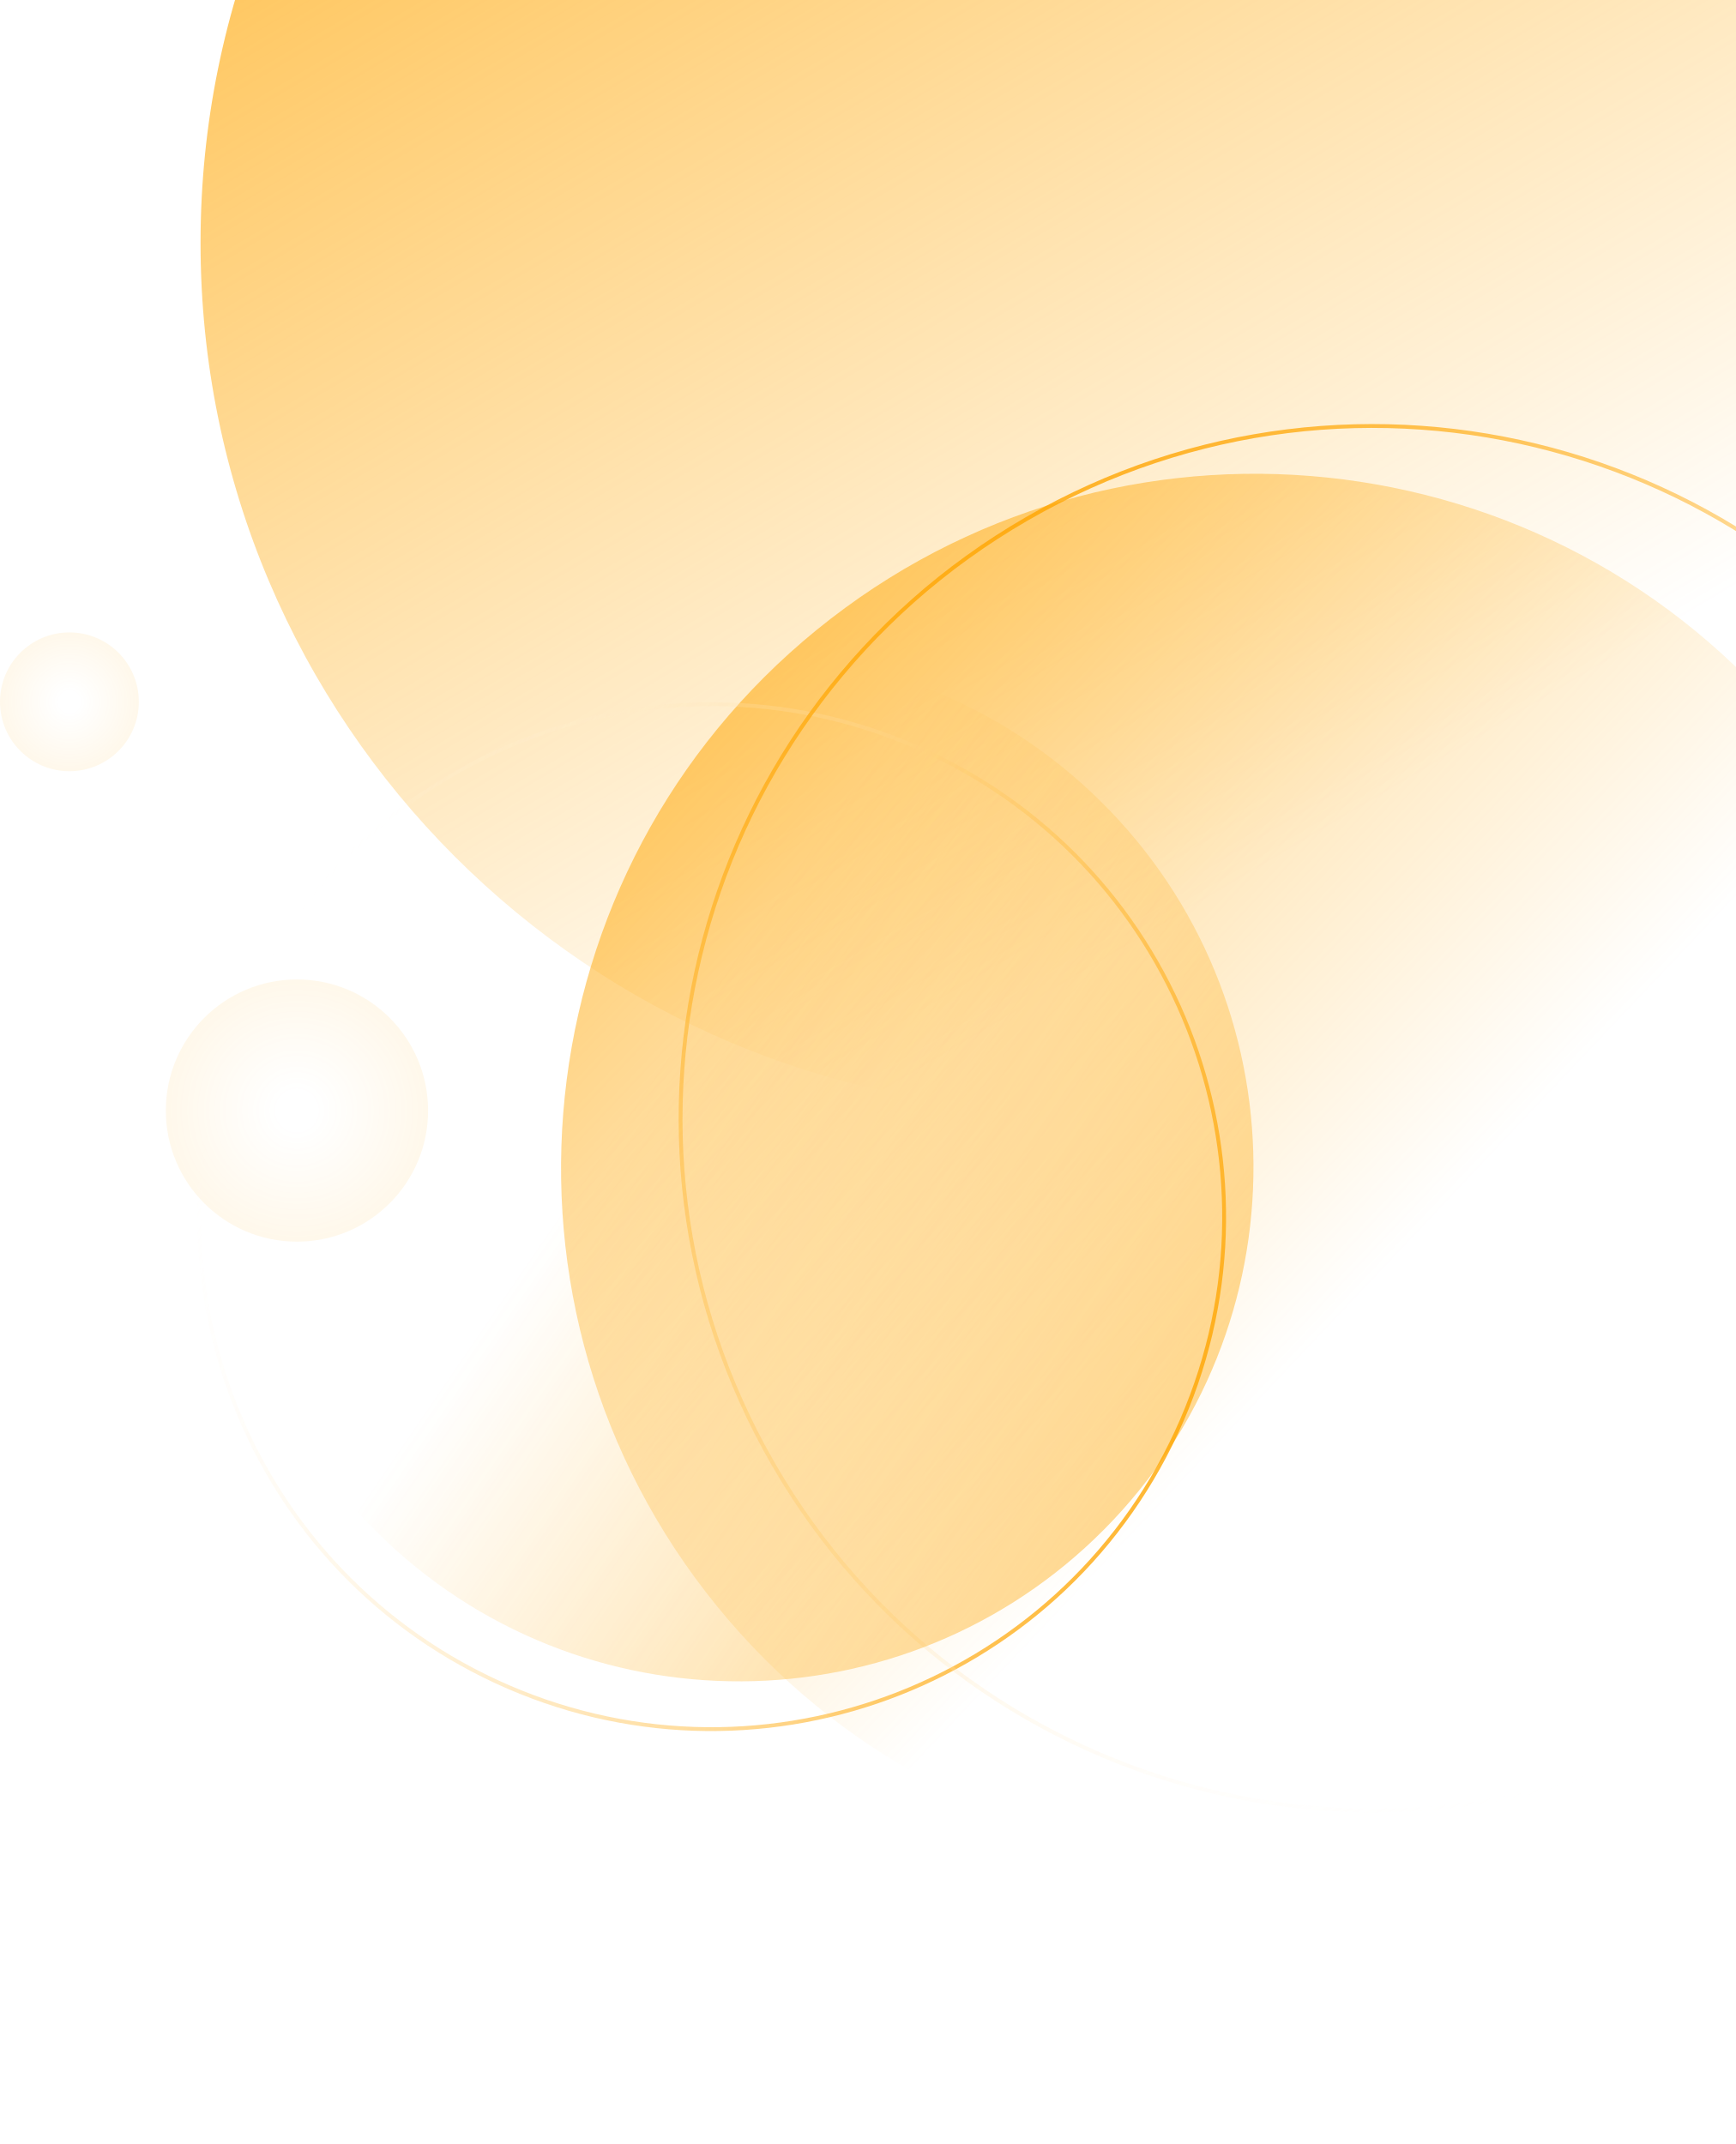
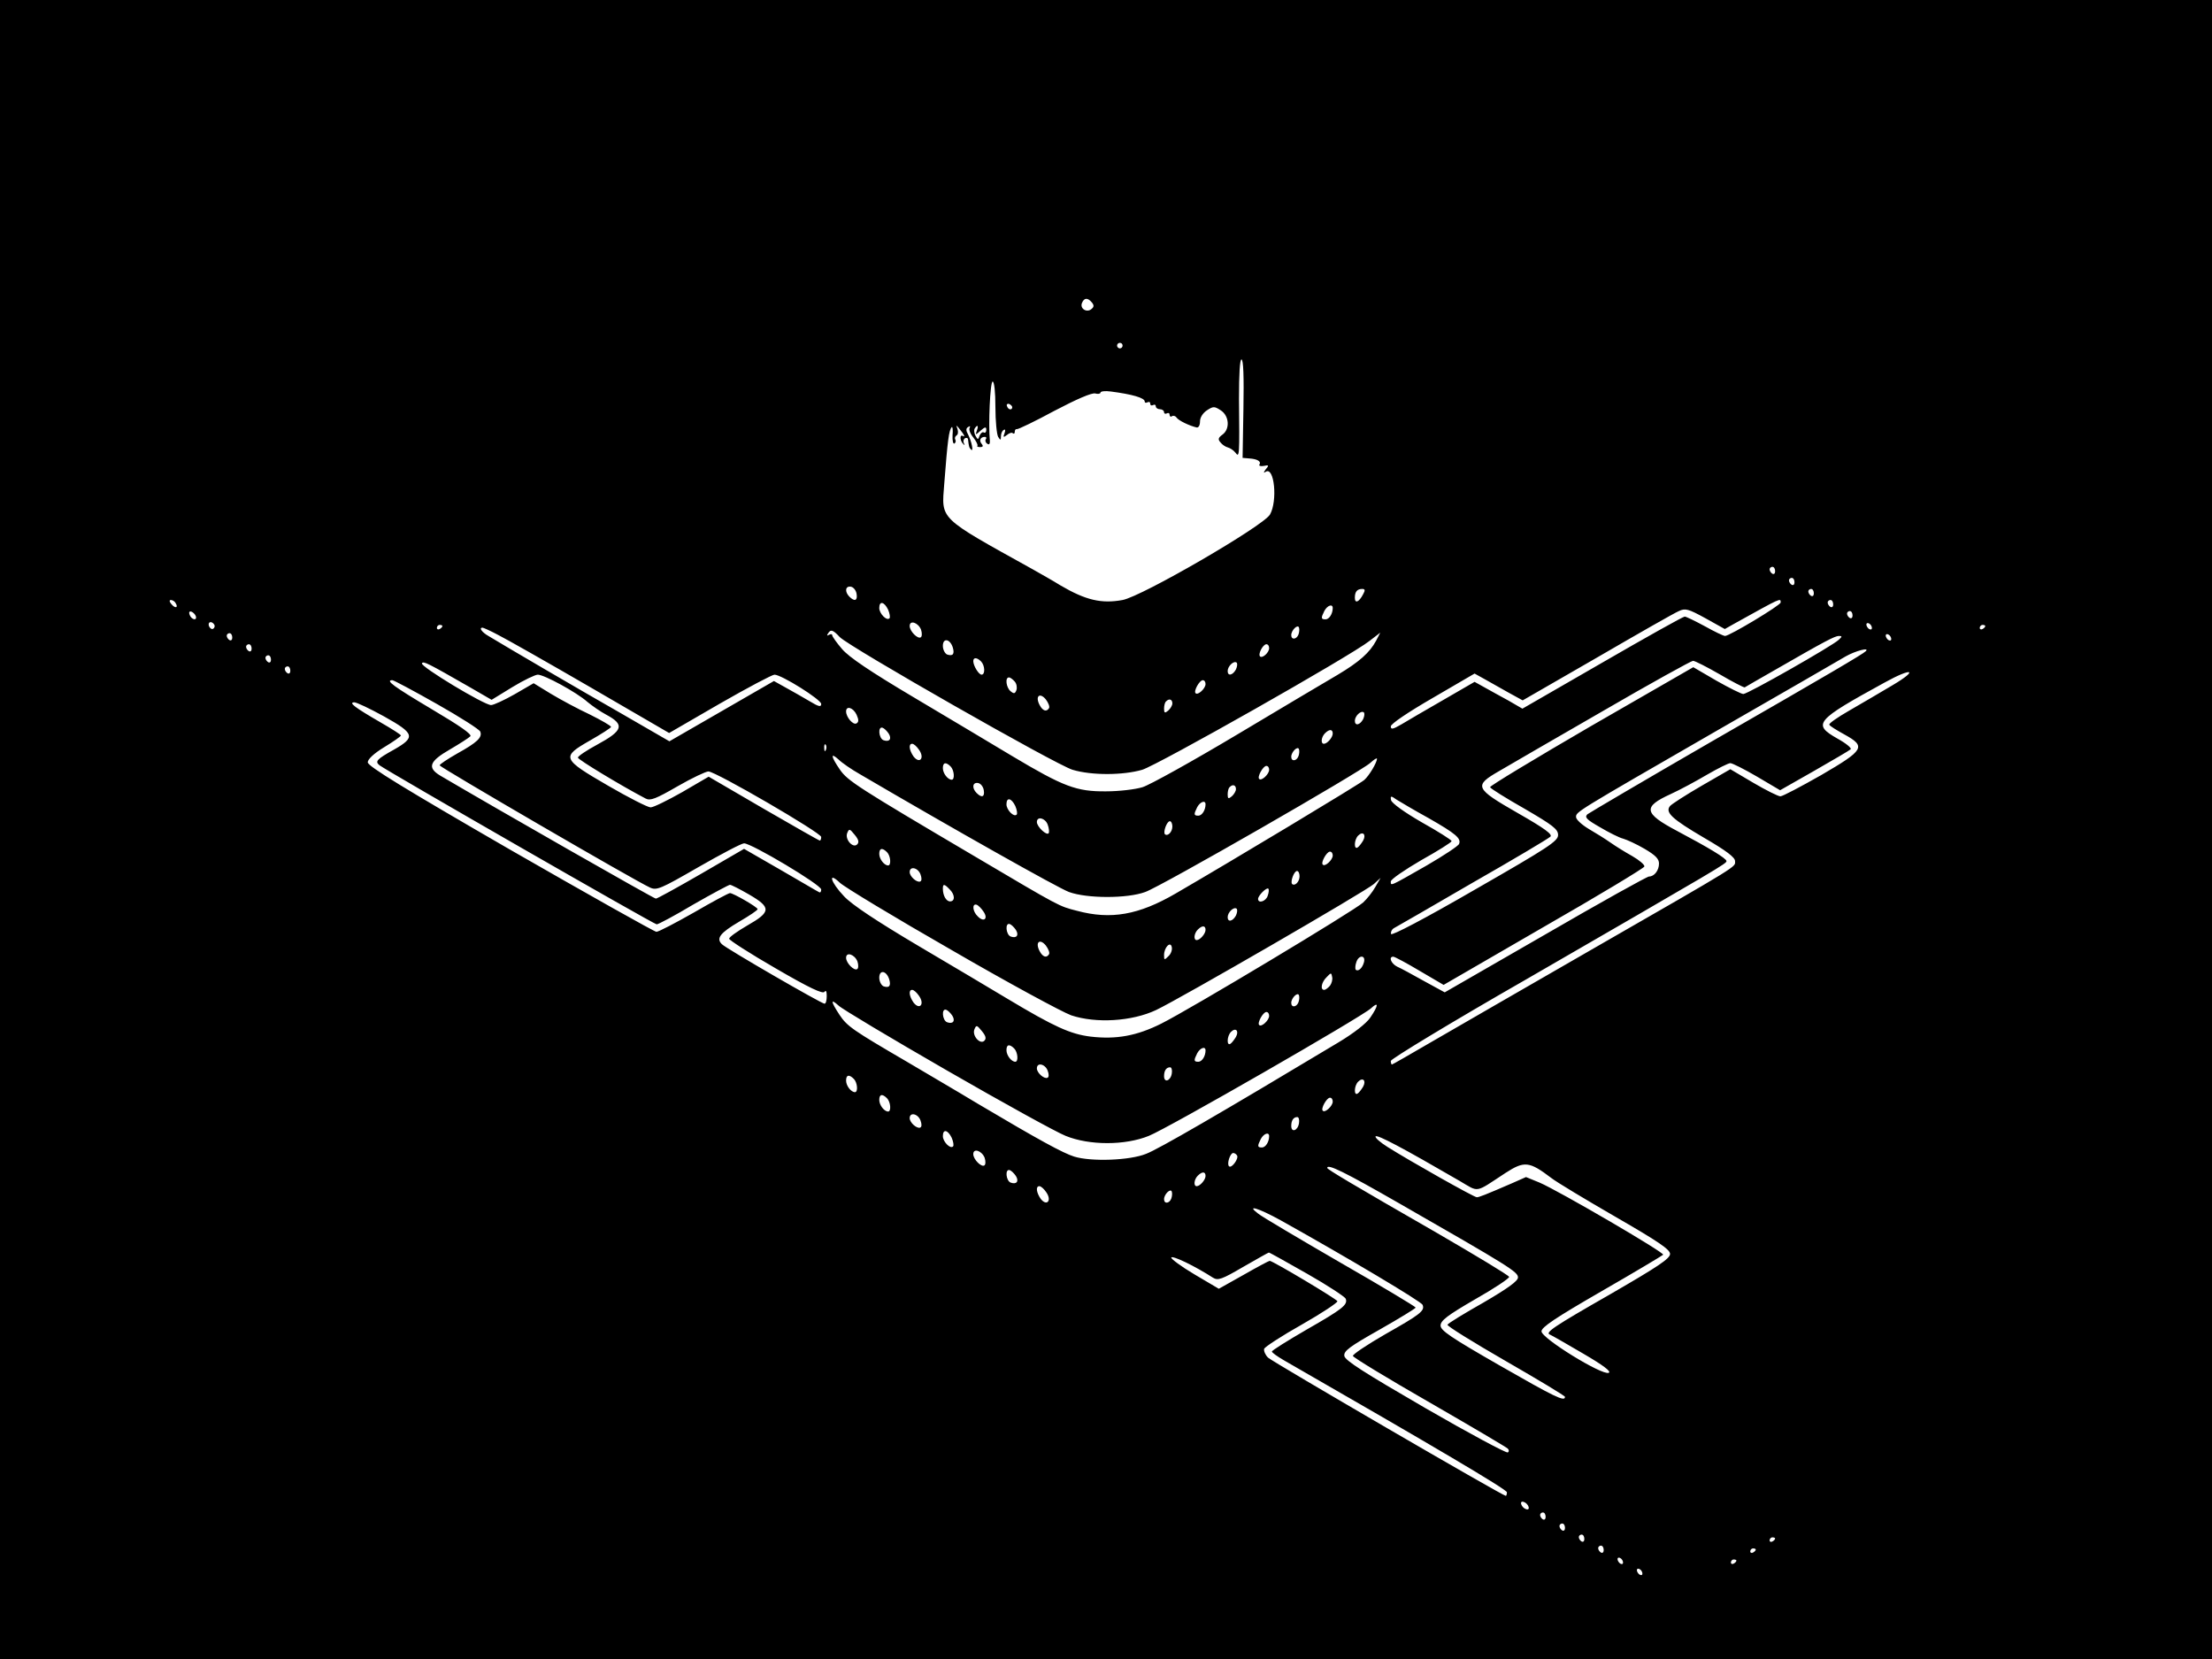
- <svg xmlns="http://www.w3.org/2000/svg" xmlns:xlink="http://www.w3.org/1999/xlink" fill="none" height="556" viewBox="0 0 450 556" width="450">
-   <linearGradient id="a">
-     <stop offset="0" stop-color="#FFA500" />
-     <stop offset="1" stop-color="#FFA500" stop-opacity="0" />
-   </linearGradient>
-   <linearGradient id="b" gradientUnits="userSpaceOnUse" x1="-54.5" x2="222" xlink:href="#a" y1="-178" y2="288" />
-   <linearGradient id="c">
-     <stop offset=".146" stop-color="#FFA500" stop-opacity="0" />
-     <stop offset="1" stop-color="#FFA500" stop-opacity=".08" />
-   </linearGradient>
-   <radialGradient id="d" cx="0" cy="0" gradientTransform="matrix(0 18 -18 0 17.9997 182)" gradientUnits="userSpaceOnUse" r="1" xlink:href="#c" />
-   <radialGradient id="e" cx="0" cy="0" gradientTransform="matrix(0 34 -34 0 76.9997 288)" gradientUnits="userSpaceOnUse" r="1" xlink:href="#c" />
-   <linearGradient id="f" gradientUnits="userSpaceOnUse" x1="226.775" x2="292.157" xlink:href="#a" y1="-66.155" y2="351.421" />
-   <linearGradient id="g">
-     <stop offset="0" stop-color="#FFA500" />
-     <stop offset="1" stop-color="#fff" stop-opacity="0" />
-   </linearGradient>
-   <linearGradient id="h" gradientUnits="userSpaceOnUse" x1="184.521" x2="184.521" xlink:href="#g" y1="182.159" y2="448.882" />
-   <linearGradient id="i" gradientUnits="userSpaceOnUse" x1="356" x2="356" xlink:href="#g" y1="110" y2="470" />
-   <linearGradient id="j" gradientUnits="userSpaceOnUse" x1="118.524" x2="166.965" xlink:href="#a" y1="29.25" y2="338.63" />
-   <circle cx="277" cy="63" fill="url(#b)" r="225" />
-   <circle cx="18" cy="182" fill="url(#d)" r="18" />
-   <circle cx="77" cy="288" fill="url(#e)" r="34" />
-   <circle cx="325.486" cy="302.87" fill="url(#f)" r="180" transform="matrix(.7913815 -.6113226 .6113226 .7913815 -117.2489 262.1613)" />
-   <circle cx="184.521" cy="315.521" opacity=".8" r="132.862" stroke="url(#h)" transform="matrix(-.4206242 .907235 -.907235 -.4206242 548.3867 280.8329)" />
-   <circle cx="356" cy="290" opacity=".8" r="179.5" stroke="url(#i)" transform="matrix(.8660254 -.5 .5 .8660254 -97.30504 216.8526)" />
-   <circle cx="191.659" cy="302.659" fill="url(#j)" opacity=".8" r="133.362" transform="matrix(-.6860597 .7275453 -.7275453 -.6860597 543.3466 370.8605)" />
+ <svg xmlns="http://www.w3.org/2000/svg" version="1.0" width="800pt" height="600pt" viewBox="0 0 800 600" preserveAspectRatio="xMidYMid meet">
+   <g transform="translate(0,600) scale(0.1,-0.1)" fill="#000000" stroke="none">
+     <path d="M0 3000 l0 -3000 4000 0 4000 0 0 3000 0 3000 -4000 0 -4000 0 0 -3000z m3949 1906 c8 -10 8 -16 -2 -24 -17 -14 -42 2 -34 22 8 20 21 20 36 2z m111 -156 c0 -5 -4 -10 -10 -10 -5 0 -10 5 -10 10 0 6 5 10 10 10 6 0 10 -4 10 -10z m437 -228 l-3 -178 24 -2 c30 -2 44 -11 37 -22 -3 -5 4 -7 16 -5 18 4 19 2 7 -12 -9 -12 -9 -15 0 -9 31 19 43 -106 15 -155 -25 -42 -463 -296 -533 -309 -76 -14 -133 -1 -225 53 -27 17 -72 42 -100 58 -344 191 -330 178 -320 309 12 157 17 195 27 205 3 4 5 -10 3 -29 -1 -19 2 -33 7 -30 4 3 6 9 3 14 -3 5 -1 11 4 15 6 3 7 13 4 23 -7 18 -5 17 17 -12 8 -11 10 -17 3 -13 -13 8 -12 -18 2 -30 4 -4 5 -3 1 4 -3 6 -2 14 4 18 5 3 11 1 11 -4 3 -26 4 -30 11 -37 10 -10 2 30 -11 55 -8 14 -8 22 1 27 6 4 8 3 5 -3 -4 -6 2 -22 13 -35 11 -14 17 -27 15 -30 -3 -3 2 -5 10 -5 10 0 12 4 5 12 -10 12 -4 25 12 25 5 0 7 -4 3 -9 -3 -5 0 -13 6 -16 6 -5 10 0 9 11 -6 57 1 214 10 214 6 0 10 -38 10 -92 0 -51 5 -100 10 -108 8 -13 10 -13 10 2 0 9 4 20 10 23 6 4 7 -1 3 -12 -6 -15 -4 -16 9 -6 8 7 18 10 21 6 4 -3 7 -1 7 5 0 7 3 11 8 10 4 -1 65 28 135 66 80 42 135 66 148 63 10 -3 19 -1 19 3 0 5 17 7 38 4 77 -10 122 -23 122 -36 0 -5 5 -6 10 -3 6 3 10 1 10 -5 0 -6 5 -8 10 -5 6 3 10 1 10 -4 0 -6 7 -11 15 -11 8 0 15 -5 15 -11 0 -5 5 -7 10 -4 6 3 10 1 10 -5 0 -6 4 -9 9 -5 5 3 13 0 16 -5 7 -11 47 -30 73 -36 7 -1 12 8 12 22 0 14 10 30 25 40 23 15 27 15 50 0 31 -20 34 -68 6 -88 -15 -11 -17 -17 -7 -28 6 -8 18 -16 26 -18 8 -2 21 -10 28 -19 15 -20 15 -12 13 195 0 89 3 142 9 142 7 0 9 -64 7 -178z m-836 5 c-1 -12 -15 -9 -19 4 -3 6 1 10 8 8 6 -3 11 -8 11 -12z m-128 -84 c-6 -17 -5 -17 14 0 16 14 20 14 20 2 0 -8 -4 -12 -9 -9 -4 3 -11 -2 -15 -11 -5 -16 -7 -16 -15 -1 -5 9 -6 21 -3 26 10 16 15 11 8 -7z m2887 -509 c0 -8 -4 -12 -10 -9 -5 3 -10 10 -10 16 0 5 5 9 10 9 6 0 10 -7 10 -16z m70 -40 c0 -8 -4 -12 -10 -9 -5 3 -10 10 -10 16 0 5 5 9 10 9 6 0 10 -7 10 -16z m-3392 -42 c4 -24 -7 -29 -26 -10 -18 18 -15 40 6 36 9 -2 18 -13 20 -26z m1832 -1 c-15 -29 -30 -35 -30 -13 0 22 8 32 27 32 10 0 11 -5 3 -19z m1630 3 c0 -8 -4 -12 -10 -9 -5 3 -10 10 -10 16 0 5 5 9 10 9 6 0 10 -7 10 -16z m-5925 -35 c11 -17 -1 -21 -15 -4 -8 9 -8 15 -2 15 6 0 14 -5 17 -11z m5805 2 c0 -10 -185 -121 -201 -121 -6 0 -39 16 -73 35 -35 19 -68 35 -73 35 -6 0 -140 -75 -299 -167 l-288 -166 -50 29 c-28 15 -67 37 -87 48 l-36 20 -114 -66 c-63 -36 -131 -76 -151 -88 -31 -18 -38 -19 -38 -7 0 9 62 51 152 103 l151 88 36 -20 c20 -11 59 -33 87 -49 l51 -28 269 155 c148 86 281 162 296 168 23 11 34 8 96 -26 l70 -39 39 22 c166 92 163 91 163 74z m190 -7 c0 -8 -4 -12 -10 -9 -5 3 -10 10 -10 16 0 5 5 9 10 9 6 0 10 -7 10 -16z m-3418 -19 c6 -14 8 -28 5 -31 -10 -11 -37 17 -37 37 0 27 18 23 32 -6z m1608 6 c0 -21 -13 -41 -26 -41 -17 0 -17 5 -4 31 11 20 30 26 30 10z m-4112 -29 c6 -18 -15 -14 -22 4 -4 10 -1 14 6 12 6 -2 14 -10 16 -16z m5992 2 c0 -8 -4 -12 -10 -9 -5 3 -10 10 -10 16 0 5 5 9 10 9 6 0 10 -7 10 -16z m-5925 -33 c3 -5 1 -12 -4 -15 -5 -3 -11 1 -15 9 -6 16 9 21 19 6z m2556 -18 c4 -12 4 -25 -1 -28 -11 -7 -40 22 -40 41 0 23 31 12 41 -13z m3439 6 c0 -6 -4 -7 -10 -4 -5 3 -10 11 -10 16 0 6 5 7 10 4 6 -3 10 -11 10 -16z m-5170 7 c0 -3 -4 -8 -10 -11 -5 -3 -10 -1 -10 4 0 6 5 11 10 11 6 0 10 -2 10 -4z m3096 -31 c-7 -18 -26 -20 -26 -2 0 18 24 41 28 27 2 -6 1 -17 -2 -25z m2484 31 c0 -3 -4 -8 -10 -11 -5 -3 -10 -1 -10 4 0 6 5 11 10 11 6 0 10 -2 10 -4z m-5379 -32 c28 -14 178 -99 335 -190 l284 -165 183 106 c101 58 190 105 198 105 25 0 169 -90 169 -106 0 -12 -9 -10 -42 10 -24 14 -62 36 -86 49 l-43 24 -189 -109 -189 -109 -173 100 c-156 89 -409 237 -480 280 -25 14 -37 31 -23 31 3 0 28 -11 56 -26z m1236 -8 c35 -36 782 -462 842 -480 70 -21 183 -20 252 0 56 17 754 412 822 466 l39 30 -15 -29 c-23 -43 -61 -77 -140 -124 -40 -23 -204 -121 -365 -217 -161 -96 -314 -181 -340 -189 -26 -8 -85 -15 -132 -15 -107 -1 -154 17 -340 128 -74 45 -235 140 -357 213 -155 92 -232 144 -257 173 -20 23 -36 46 -36 50 0 5 -5 6 -12 2 -7 -4 -8 -3 -4 4 10 17 18 15 43 -12z m-2197 -2 c0 -8 -4 -12 -10 -9 -5 3 -10 10 -10 16 0 5 5 9 10 9 6 0 10 -7 10 -16z m6000 -5 c0 -6 -4 -7 -10 -4 -5 3 -10 11 -10 16 0 6 5 7 10 4 6 -3 10 -11 10 -16z m-190 -3 c-23 -22 -329 -196 -345 -196 -7 0 -51 22 -97 48 l-84 49 -370 -213 c-203 -118 -367 -217 -365 -221 2 -5 58 -40 125 -78 103 -60 121 -74 121 -95 0 -22 -35 -45 -300 -197 -185 -107 -302 -168 -304 -161 -2 7 2 16 10 21 8 4 136 78 284 164 149 85 275 160 282 167 9 8 -19 29 -117 85 -157 90 -161 99 -67 153 34 20 203 118 375 217 172 100 319 181 325 181 7 0 50 -22 97 -49 46 -27 87 -48 90 -47 3 2 53 31 111 64 184 106 214 121 229 122 13 0 13 -2 0 -14z m-3204 -28 c7 -24 0 -32 -21 -25 -8 4 -15 18 -15 31 0 30 26 26 36 -6z m-2536 -4 c0 -8 -4 -12 -10 -9 -5 3 -10 10 -10 16 0 5 5 9 10 9 6 0 10 -7 10 -16z m3680 2 c0 -16 -24 -38 -33 -30 -8 9 11 44 23 44 6 0 10 -6 10 -14z m2158 -11 c-11 -11 -130 -81 -558 -327 -239 -138 -441 -257 -449 -263 -11 -11 -3 -19 46 -47 32 -19 70 -38 83 -41 14 -4 49 -20 78 -37 39 -23 52 -36 52 -53 0 -25 -17 -47 -36 -47 -7 0 -176 -94 -376 -210 l-363 -209 -75 41 c-41 23 -85 47 -97 52 -22 11 -32 36 -14 36 5 0 48 -23 95 -51 l87 -51 361 209 c199 114 363 213 365 219 2 6 -18 23 -44 38 -27 15 -62 37 -79 49 -17 12 -52 34 -78 49 -25 15 -46 34 -46 43 0 19 -5 16 505 310 237 136 448 258 470 271 35 20 88 34 73 19z m-5768 -31 c0 -8 -4 -12 -10 -9 -5 3 -10 10 -10 16 0 5 5 9 10 9 6 0 10 -7 10 -16z m2568 -6 c14 -14 16 -48 2 -48 -10 0 -30 32 -30 49 0 14 13 14 28 -1z m-1846 -95 l76 -44 75 46 c41 25 83 45 92 45 23 0 141 -64 180 -99 17 -14 47 -35 68 -46 67 -36 61 -57 -33 -108 -39 -21 -70 -42 -70 -47 0 -7 157 -102 245 -148 17 -9 37 -1 115 44 52 30 103 54 112 54 26 0 408 -222 408 -237 0 -7 -2 -13 -5 -13 -3 0 -94 52 -203 115 l-199 116 -96 -56 c-53 -30 -104 -55 -114 -55 -10 0 -79 35 -153 78 -169 98 -171 104 -66 164 42 24 76 46 76 49 0 4 -35 24 -77 45 -43 20 -106 54 -141 75 l-62 38 -69 -40 c-37 -21 -76 -39 -85 -39 -25 0 -257 140 -250 151 5 9 19 2 176 -88z m2768 66 c-12 -22 -30 -25 -30 -6 0 17 21 38 32 31 4 -3 3 -14 -2 -25z m-3420 -5 c0 -8 -4 -12 -10 -9 -5 3 -10 10 -10 16 0 5 5 9 10 9 6 0 10 -7 10 -16z m5795 -52 c-44 -26 -115 -68 -157 -92 -42 -24 -75 -47 -72 -51 2 -5 27 -20 54 -35 80 -44 73 -56 -83 -147 -74 -42 -140 -77 -148 -77 -8 0 -52 22 -98 49 l-83 49 -104 -60 c-57 -33 -108 -66 -114 -73 -19 -23 7 -47 123 -115 81 -47 112 -71 112 -84 0 -23 30 -5 -520 -321 -236 -136 -495 -285 -574 -331 -79 -46 -145 -84 -147 -84 -2 0 -4 6 -4 13 0 7 219 140 488 294 711 411 727 420 726 429 -1 10 -64 48 -179 109 -121 64 -124 87 -23 133 35 16 94 48 133 71 38 22 76 41 83 41 7 0 51 -22 97 -49 l83 -49 123 70 c68 39 128 74 132 78 5 4 -17 22 -48 39 -91 52 -80 65 170 202 101 56 126 48 30 -9z m-3175 13 c7 -8 9 -22 6 -31 -5 -13 -9 -14 -21 -4 -16 13 -21 50 -6 50 5 0 14 -7 21 -15z m-2090 -81 c83 -47 154 -92 157 -100 8 -21 -11 -39 -83 -79 -35 -20 -64 -39 -64 -43 1 -7 709 -419 761 -442 24 -11 38 -5 175 74 82 47 156 86 165 86 27 0 279 -150 279 -167 0 -8 -3 -12 -7 -10 -5 2 -67 39 -140 81 l-132 76 -155 -90 c-85 -49 -159 -90 -164 -90 -7 0 -573 323 -780 445 -48 29 -39 52 36 95 34 20 67 41 73 47 7 7 -38 38 -141 99 -136 81 -168 104 -141 104 5 0 78 -39 161 -86z m2780 72 c0 -16 -28 -42 -36 -33 -8 7 14 47 26 47 6 0 10 -6 10 -14z m-566 -87 c-9 -15 -23 -10 -34 11 -17 32 0 47 22 21 10 -13 15 -27 12 -32z m446 17 c0 -7 -7 -19 -15 -26 -12 -10 -15 -9 -15 7 0 11 3 23 7 26 11 12 23 8 23 -7z m-2851 -47 c111 -62 115 -75 36 -120 -63 -35 -70 -43 -52 -57 26 -20 992 -575 1002 -575 6 0 66 32 133 72 68 39 128 71 132 71 5 0 36 -16 69 -35 81 -47 80 -63 -6 -112 -36 -21 -66 -42 -66 -48 0 -5 76 -54 168 -107 122 -71 171 -94 177 -85 5 7 8 2 8 -15 0 -16 -3 -28 -8 -28 -11 0 -355 199 -371 215 -22 21 -7 41 63 82 36 21 66 41 66 45 0 7 -88 58 -100 58 -5 0 -63 -31 -130 -70 -67 -38 -128 -70 -136 -70 -7 0 -245 134 -529 297 -384 222 -515 302 -515 316 0 11 22 32 60 55 33 20 60 39 60 42 0 3 -33 24 -73 47 -95 55 -117 72 -96 73 9 0 57 -23 108 -51z m1709 6 c8 -18 8 -26 0 -31 -12 -8 -38 22 -38 43 0 22 26 14 38 -12z m1832 -16 c-12 -22 -30 -25 -30 -6 0 17 21 38 32 31 4 -3 3 -14 -2 -25z m-1716 -52 c12 -19 3 -32 -19 -24 -17 7 -21 51 -3 45 6 -2 16 -12 22 -21z m1606 0 c0 -14 -20 -37 -32 -37 -12 0 -10 24 4 38 16 16 28 15 28 -1z m-1833 -59 c-3 -8 -6 -5 -6 6 -1 11 2 17 5 13 3 -3 4 -12 1 -19z m337 0 c21 -30 2 -52 -20 -24 -16 23 -19 46 -5 46 6 0 17 -10 25 -22z m1372 -23 c-7 -18 -26 -20 -26 -2 0 18 24 41 28 27 2 -6 1 -17 -2 -25z m-1586 -65 c343 -201 716 -411 756 -426 66 -24 211 -24 276 0 57 20 781 436 814 467 13 12 24 19 24 15 0 -14 -28 -61 -46 -77 -17 -15 -478 -292 -683 -411 -133 -77 -233 -95 -356 -62 -66 17 -57 12 -370 197 -424 250 -459 273 -487 313 -33 48 -36 65 -5 37 12 -12 47 -36 77 -53z m328 28 c13 -13 16 -48 4 -48 -14 0 -32 23 -32 42 0 21 11 23 28 6z m1152 -12 c0 -16 -28 -42 -36 -33 -8 7 14 47 26 47 6 0 10 -6 10 -14z m-1032 -74 c4 -24 -7 -29 -26 -10 -18 18 -15 40 6 36 9 -2 18 -13 20 -26z m912 4 c0 -7 -7 -19 -15 -26 -12 -10 -15 -9 -15 7 0 11 3 23 7 26 11 12 23 8 23 -7z m697 -105 c98 -56 118 -73 110 -93 -2 -7 -55 -42 -117 -78 -135 -77 -130 -75 -130 -58 0 8 50 42 110 77 61 34 110 65 110 69 0 4 -49 35 -108 68 -64 37 -108 69 -111 80 -3 16 -1 17 20 2 13 -8 65 -39 116 -67z m-1495 44 c6 -14 8 -28 5 -31 -10 -11 -37 17 -37 37 0 27 18 23 32 -6z m688 6 c0 -21 -13 -41 -26 -41 -17 0 -17 5 -4 31 11 20 30 26 30 10z m-571 -73 c5 -13 6 -27 4 -31 -7 -11 -43 23 -43 40 0 22 30 15 39 -9z m451 -7 c0 -20 -17 -37 -27 -28 -7 8 7 47 18 47 5 0 9 -9 9 -19z m-1140 -65 c-15 -15 -45 18 -36 41 7 17 9 16 27 -6 14 -17 17 -27 9 -35z m1830 14 c-6 -10 -15 -22 -20 -25 -14 -9 -13 28 2 43 17 17 30 4 18 -18z m-1722 -42 c13 -13 16 -48 4 -48 -14 0 -32 23 -32 42 0 21 11 23 28 6z m1612 -12 c0 -16 -28 -42 -36 -33 -8 7 14 47 26 47 6 0 10 -6 10 -14z m-1491 -68 c5 -13 5 -24 -1 -26 -12 -5 -38 18 -38 34 0 23 30 16 39 -8z m1371 -7 c0 -20 -17 -37 -27 -28 -7 8 7 47 18 47 5 0 9 -9 9 -19z m-1260 -266 c205 -119 401 -225 434 -237 90 -30 220 -22 307 19 90 43 759 430 788 456 l24 22 -19 -33 c-10 -18 -30 -43 -44 -56 -31 -29 -626 -386 -730 -438 -88 -44 -162 -58 -256 -47 -73 9 -132 36 -299 136 -55 33 -201 120 -325 193 -150 89 -239 148 -267 178 -49 51 -61 93 -15 49 16 -15 196 -124 402 -242z m-6 219 c20 -19 21 -44 2 -44 -14 0 -26 21 -26 46 0 18 5 18 24 -2z m1151 -23 c-6 -21 -35 -30 -35 -12 0 12 31 43 37 37 3 -2 2 -14 -2 -25z m-1028 -58 c18 -26 1 -40 -21 -17 -19 18 -21 47 -4 42 6 -2 18 -14 25 -25z m913 -14 c-12 -22 -30 -25 -30 -6 0 17 21 38 32 31 4 -3 3 -14 -2 -25z m-796 -52 c12 -19 3 -32 -19 -24 -17 7 -21 51 -3 45 6 -2 16 -12 22 -21z m686 0 c0 -14 -20 -37 -32 -37 -12 0 -10 24 4 38 16 16 28 15 28 -1z m-566 -88 c-9 -15 -23 -10 -34 11 -17 32 0 47 22 21 10 -13 15 -27 12 -32z m432 -7 c-15 -15 -16 -15 -16 4 0 28 24 52 28 28 2 -9 -3 -24 -12 -32z m-1125 -19 c4 -12 4 -25 -1 -28 -11 -7 -40 22 -40 41 0 23 31 12 41 -13z m1832 -3 c-6 -22 -21 -35 -30 -27 -2 3 -2 15 2 26 8 28 35 28 28 1z m-1717 -62 c7 -24 0 -32 -21 -25 -8 4 -15 18 -15 31 0 30 26 26 36 -6z m1594 -23 c-7 -8 -16 -15 -21 -15 -15 0 -10 28 9 46 16 17 17 17 20 0 2 -9 -2 -23 -8 -31z m-1486 -37 c21 -30 2 -52 -20 -24 -16 23 -19 46 -5 46 6 0 17 -10 25 -22z m1372 -23 c-7 -18 -26 -20 -26 -2 0 18 24 41 28 27 2 -6 1 -17 -2 -25z m-1272 -246 c203 -117 397 -224 430 -237 86 -35 215 -35 301 0 70 28 769 430 803 461 29 27 28 11 -2 -33 -14 -21 -60 -57 -117 -91 -425 -255 -651 -386 -694 -402 -59 -24 -198 -29 -260 -10 -41 13 -124 58 -350 192 -71 43 -186 110 -255 151 -197 115 -216 128 -244 170 -32 49 -33 60 -3 33 12 -12 188 -117 391 -234z m20 198 c12 -19 3 -32 -19 -24 -17 7 -21 51 -3 45 6 -2 16 -12 22 -21z m1146 -1 c0 -16 -28 -42 -36 -33 -8 7 14 47 26 47 6 0 10 -6 10 -14z m-1030 -90 c-15 -15 -45 18 -36 41 7 17 9 16 27 -6 14 -17 17 -27 9 -35z m910 14 c-6 -10 -15 -22 -20 -25 -14 -9 -13 28 2 43 17 17 30 4 18 -18z m-802 -42 c13 -13 16 -48 4 -48 -14 0 -32 23 -32 42 0 21 11 23 28 6z m692 -7 c0 -21 -13 -41 -26 -41 -17 0 -17 5 -4 31 11 20 30 26 30 10z m-571 -73 c5 -13 5 -24 -1 -26 -12 -5 -38 18 -38 34 0 23 30 16 39 -8z m449 -10 c-4 -27 -28 -36 -28 -10 0 20 8 32 22 32 5 0 8 -10 6 -22z m-1150 -20 c13 -13 16 -48 4 -48 -14 0 -32 23 -32 42 0 21 11 23 28 6z m1842 -28 c-6 -10 -15 -22 -20 -25 -14 -9 -13 28 2 43 17 17 30 4 18 -18z m-1722 -42 c13 -13 16 -48 4 -48 -14 0 -32 23 -32 42 0 21 11 23 28 6z m1612 -12 c0 -16 -28 -42 -36 -33 -8 7 14 47 26 47 6 0 10 -6 10 -14z m-1491 -68 c5 -13 5 -24 -1 -26 -12 -5 -38 18 -38 34 0 23 30 16 39 -8z m1369 -10 c-4 -27 -28 -36 -28 -10 0 20 8 32 22 32 5 0 8 -10 6 -22z m-1256 -53 c6 -14 8 -28 5 -31 -10 -11 -37 17 -37 37 0 27 18 23 32 -6z m1148 6 c0 -21 -13 -41 -26 -41 -17 0 -17 5 -4 31 11 20 30 26 30 10z m689 -162 c72 -42 53 -45 166 29 68 44 86 42 165 -18 19 -15 124 -78 233 -141 156 -90 197 -118 197 -134 0 -17 -44 -46 -215 -145 -208 -119 -239 -140 -219 -147 5 -2 58 -32 119 -68 74 -43 104 -66 93 -70 -24 -10 -243 125 -243 150 0 15 49 48 217 145 120 69 220 129 223 132 7 7 -379 232 -447 261 l-49 20 -52 -23 c-97 -42 -118 -50 -126 -50 -10 0 -244 132 -323 182 -27 17 -46 34 -43 38 5 8 99 -42 304 -161z m-1718 84 c4 -12 4 -25 -1 -28 -11 -7 -40 22 -40 41 0 23 31 12 41 -13z m913 8 c7 -11 -20 -48 -29 -39 -9 8 4 48 15 48 5 0 11 -4 14 -9z m588 -174 c398 -228 428 -247 428 -267 0 -13 -36 -39 -125 -91 -69 -39 -128 -75 -130 -80 -3 -4 92 -63 210 -131 118 -68 215 -126 215 -130 0 -19 -38 0 -237 114 -176 101 -213 126 -213 144 0 18 25 37 125 95 69 39 124 76 123 81 -2 6 -120 77 -263 160 -303 174 -395 229 -395 234 0 16 60 -13 262 -129z m-1388 100 c12 -19 3 -32 -19 -24 -17 7 -21 51 -3 45 6 -2 16 -12 22 -21z m686 0 c0 -14 -20 -37 -32 -37 -12 0 -10 24 4 38 16 16 28 15 28 -1z m-576 -59 c21 -30 2 -52 -20 -24 -16 23 -19 46 -5 46 6 0 17 -10 25 -22z m452 -23 c-7 -18 -26 -20 -26 -2 0 18 24 41 28 27 2 -6 1 -17 -2 -25z m395 -78 c242 -135 509 -294 514 -306 9 -22 -9 -35 -136 -107 -66 -38 -118 -73 -116 -78 2 -6 127 -82 277 -168 151 -87 278 -162 283 -167 5 -5 5 -11 0 -14 -5 -3 -140 69 -299 161 -219 127 -290 172 -292 188 -3 18 19 34 127 95 72 41 131 77 131 80 0 3 -123 77 -273 163 -150 87 -284 166 -297 177 -45 34 1 20 81 -24z m97 -194 c74 -42 136 -83 139 -90 8 -22 -11 -37 -142 -112 -69 -40 -125 -75 -125 -79 0 -4 20 -18 44 -32 538 -309 806 -467 806 -477 0 -7 -2 -13 -4 -13 -11 0 -843 484 -860 500 -10 10 -16 24 -14 32 3 7 64 47 137 88 72 41 129 79 128 84 -3 8 -234 146 -245 146 -3 0 -46 -23 -95 -51 l-89 -50 -88 52 c-49 29 -86 57 -84 61 5 8 84 -30 151 -73 18 -11 32 -6 109 39 49 28 91 52 93 52 3 0 65 -35 139 -77z m800 -842 c3 -8 -1 -12 -9 -9 -7 2 -15 10 -17 17 -3 8 1 12 9 9 7 -2 15 -10 17 -17z m62 -37 c0 -8 -4 -12 -10 -9 -5 3 -10 10 -10 16 0 5 5 9 10 9 6 0 10 -7 10 -16z m70 -40 c0 -8 -4 -12 -10 -9 -5 3 -10 10 -10 16 0 5 5 9 10 9 6 0 10 -7 10 -16z m70 -40 c0 -8 -4 -12 -10 -9 -5 3 -10 10 -10 16 0 5 5 9 10 9 6 0 10 -7 10 -16z m690 2 c0 -3 -4 -8 -10 -11 -5 -3 -10 -1 -10 4 0 6 5 11 10 11 6 0 10 -2 10 -4z m-620 -42 c0 -8 -4 -12 -10 -9 -5 3 -10 10 -10 16 0 5 5 9 10 9 6 0 10 -7 10 -16z m550 2 c0 -3 -4 -8 -10 -11 -5 -3 -10 -1 -10 4 0 6 5 11 10 11 6 0 10 -2 10 -4z m-480 -47 c0 -6 -4 -7 -10 -4 -5 3 -10 11 -10 16 0 6 5 7 10 4 6 -3 10 -11 10 -16z m410 7 c0 -3 -4 -8 -10 -11 -5 -3 -10 -1 -10 4 0 6 5 11 10 11 6 0 10 -2 10 -4z m-340 -47 c0 -6 -4 -7 -10 -4 -5 3 -10 11 -10 16 0 6 5 7 10 4 6 -3 10 -11 10 -16z" />
+   </g>
</svg>
